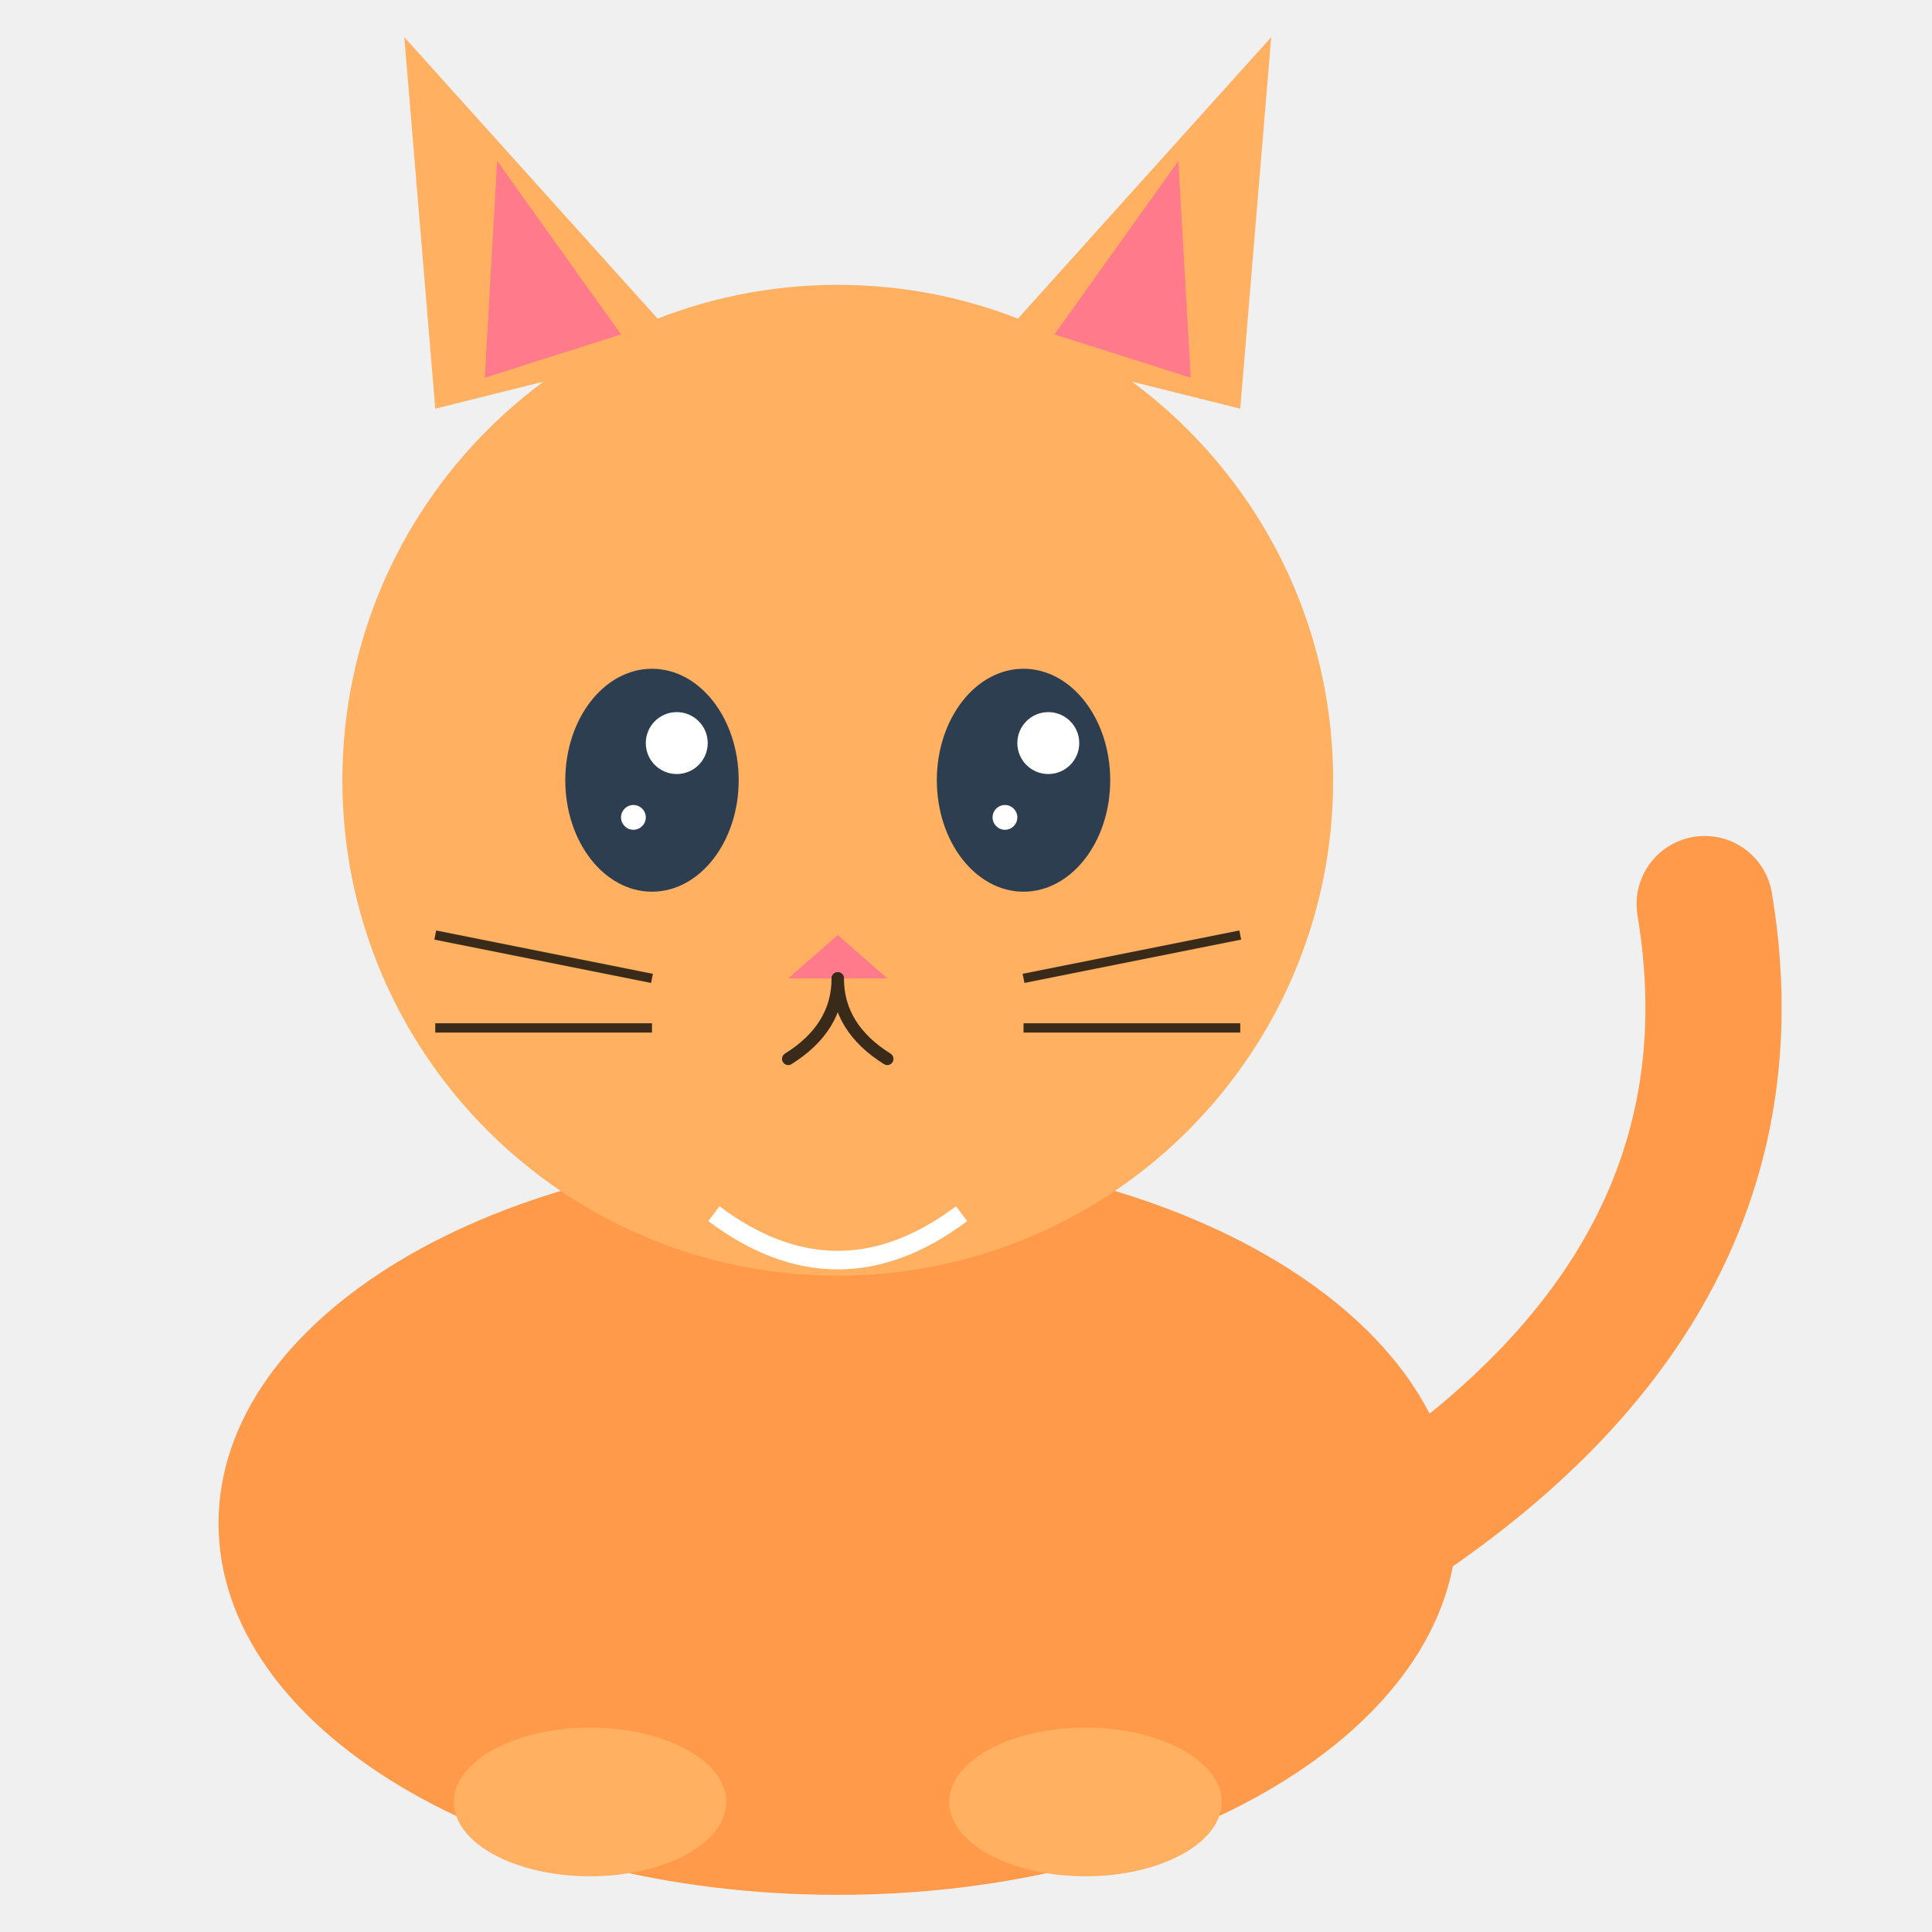
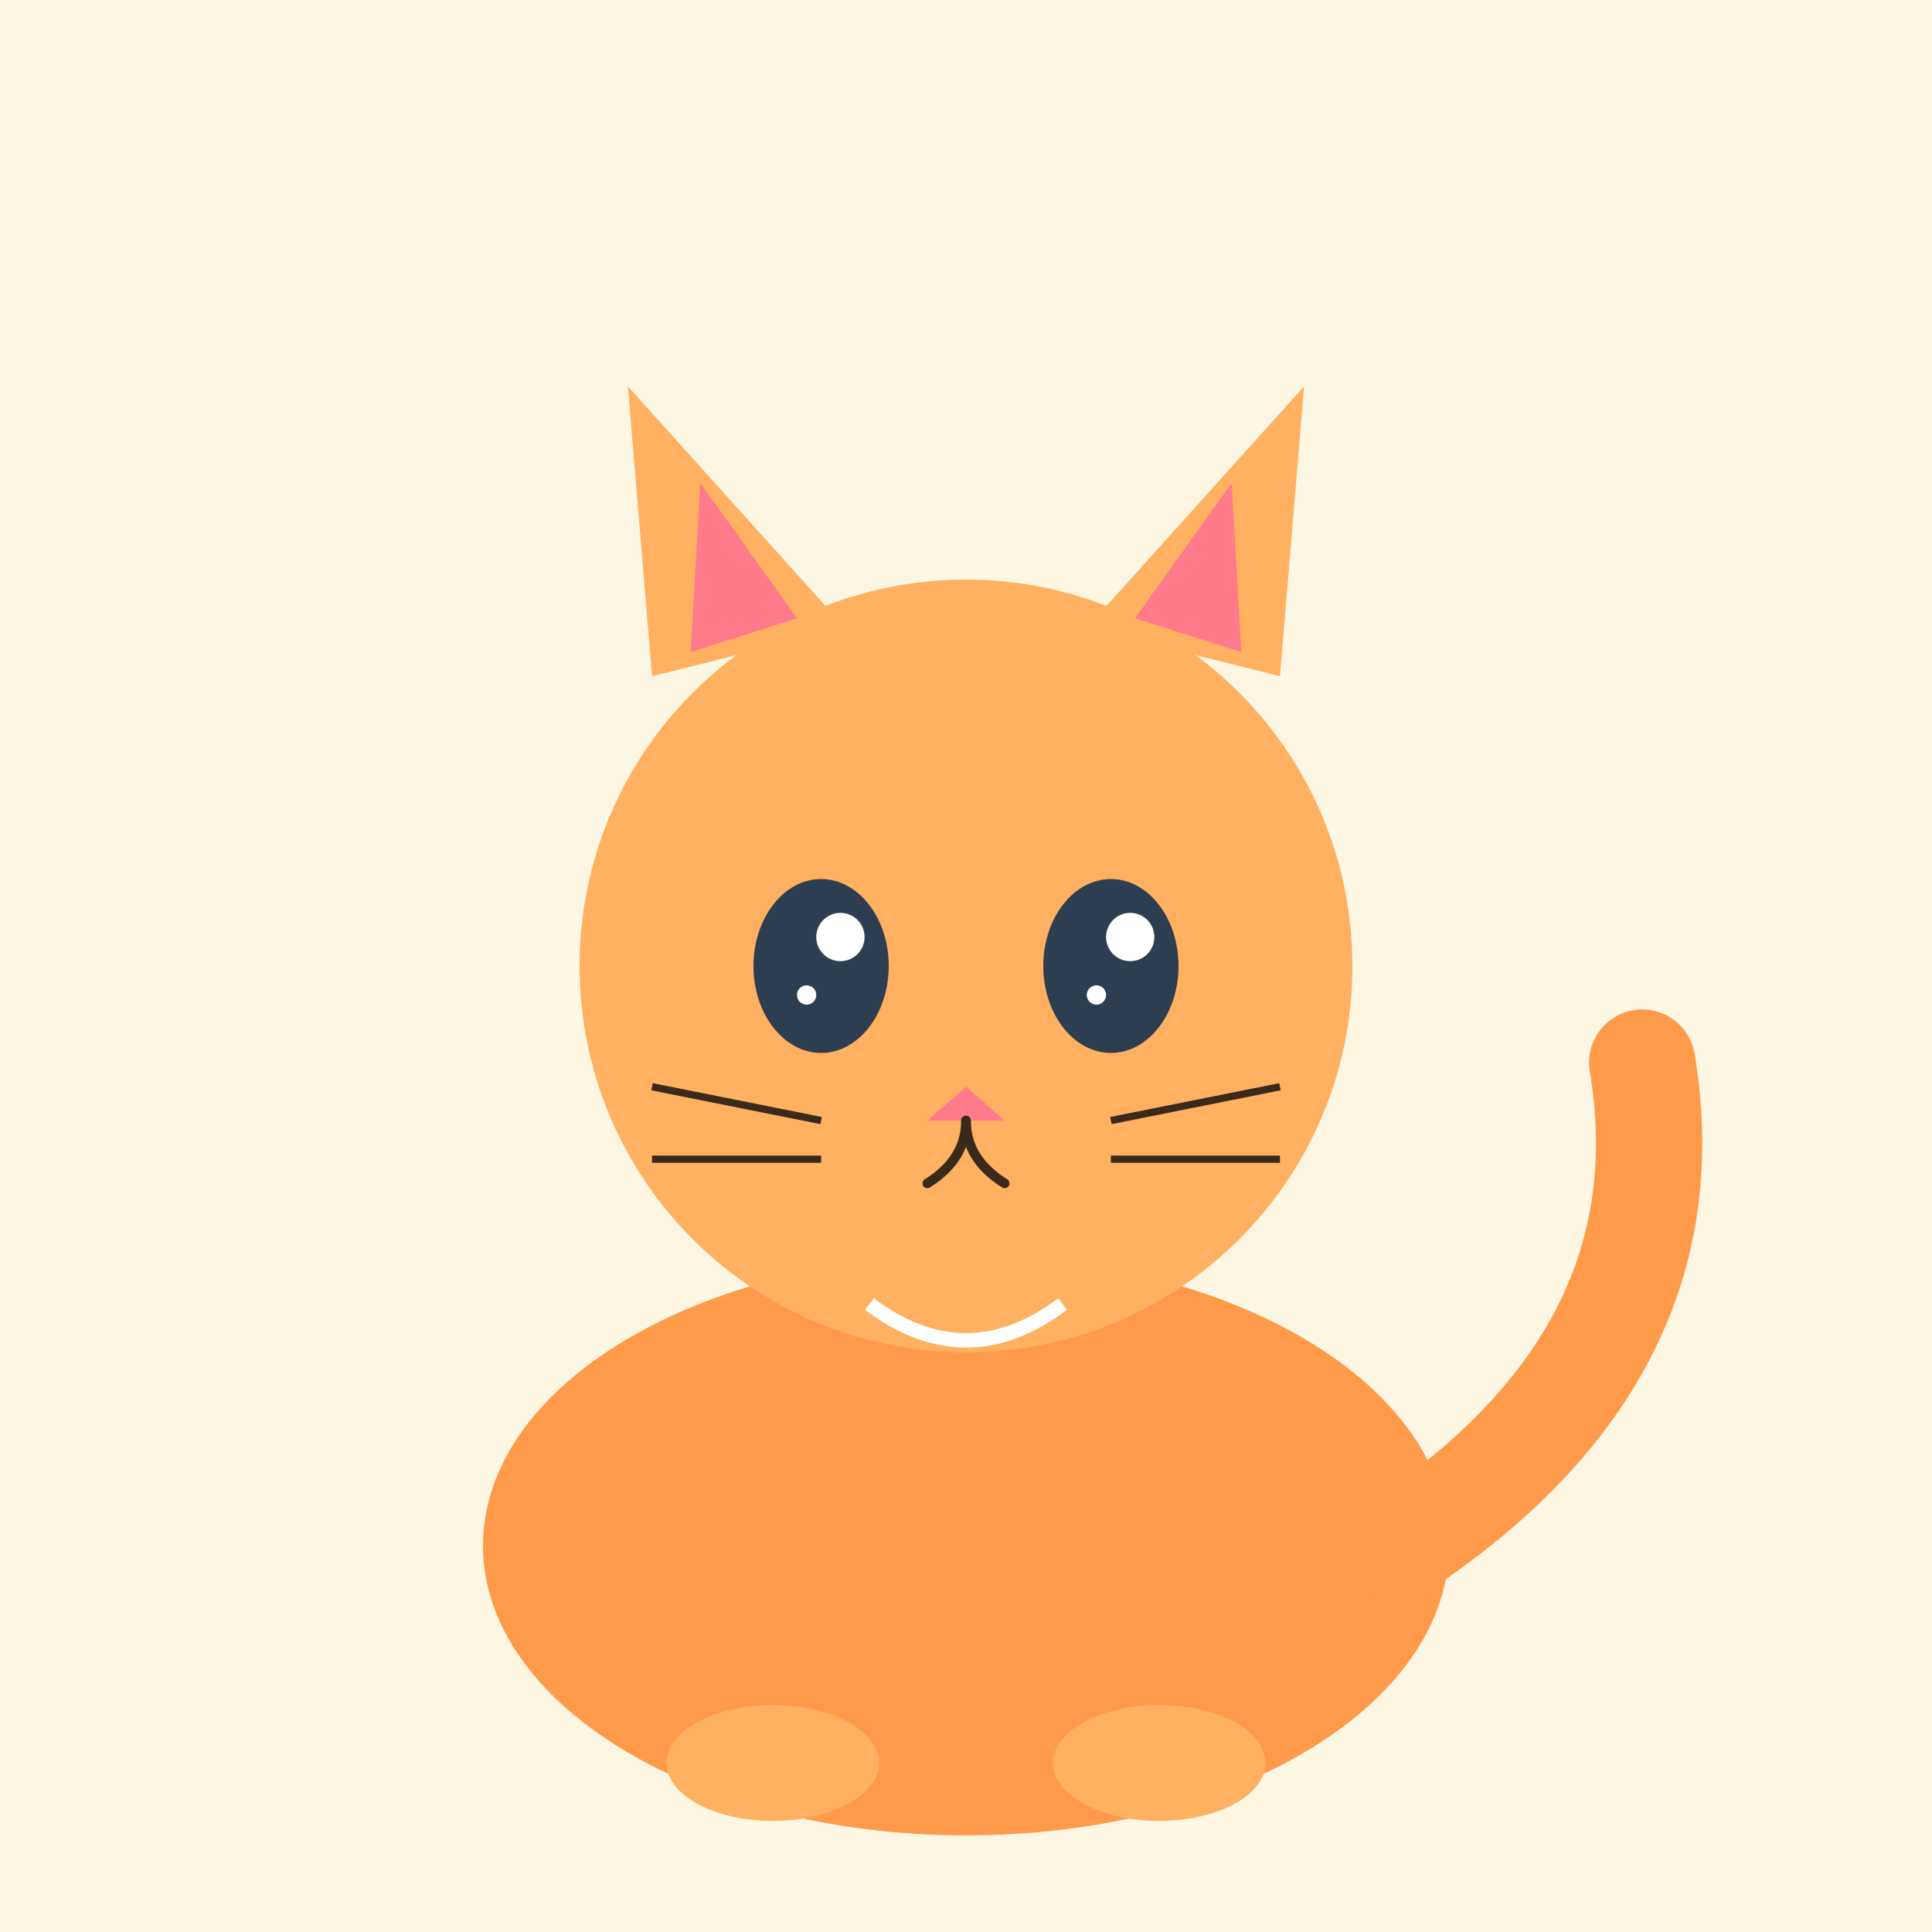
- <svg xmlns="http://www.w3.org/2000/svg" viewBox="64.71 74.00 312.00 312.00" preserveAspectRatio="xMidYMid meet">
+ <svg xmlns="http://www.w3.org/2000/svg" viewBox="0 0 400 400" width="400" height="400">
+   <rect width="400" height="400" fill="#fdf6e3" />
  <ellipse cx="200" cy="320" rx="100" ry="60" fill="#ff9a4a" />
  <path d="M 290 320 Q 350 280 340 220" stroke="#ff9a4a" stroke-width="22" stroke-linecap="round" fill="none" />
  <circle cx="200" cy="200" r="80" fill="#ffb060" />
  <polygon points="135,140 130,80 175,130" fill="#ffb060" />
  <polygon points="265,140 270,80 225,130" fill="#ffb060" />
  <polygon points="143,135 145,100 165,128" fill="#ff7a8a" />
  <polygon points="257,135 255,100 235,128" fill="#ff7a8a" />
  <ellipse cx="170" cy="200" rx="14" ry="18" fill="#2c3e50" />
  <ellipse cx="230" cy="200" rx="14" ry="18" fill="#2c3e50" />
  <circle cx="174" cy="194" r="5" fill="white" />
  <circle cx="234" cy="194" r="5" fill="white" />
  <circle cx="167" cy="206" r="2" fill="white" />
  <circle cx="227" cy="206" r="2" fill="white" />
  <polygon points="200,225 192,232 208,232" fill="#ff7a8a" />
  <path d="M 200 232 Q 200 240 192 245" stroke="#3a2a1a" stroke-width="2" fill="none" stroke-linecap="round" />
  <path d="M 200 232 Q 200 240 208 245" stroke="#3a2a1a" stroke-width="2" fill="none" stroke-linecap="round" />
  <line x1="135" y1="225" x2="170" y2="232" stroke="#3a2a1a" stroke-width="1.5" />
  <line x1="135" y1="240" x2="170" y2="240" stroke="#3a2a1a" stroke-width="1.5" />
  <line x1="265" y1="225" x2="230" y2="232" stroke="#3a2a1a" stroke-width="1.5" />
  <line x1="265" y1="240" x2="230" y2="240" stroke="#3a2a1a" stroke-width="1.5" />
  <path d="M 180 270 Q 200 285 220 270" stroke="#ffffff" stroke-width="3" fill="none" />
  <ellipse cx="160" cy="365" rx="22" ry="12" fill="#ffb060" />
  <ellipse cx="240" cy="365" rx="22" ry="12" fill="#ffb060" />
</svg>
